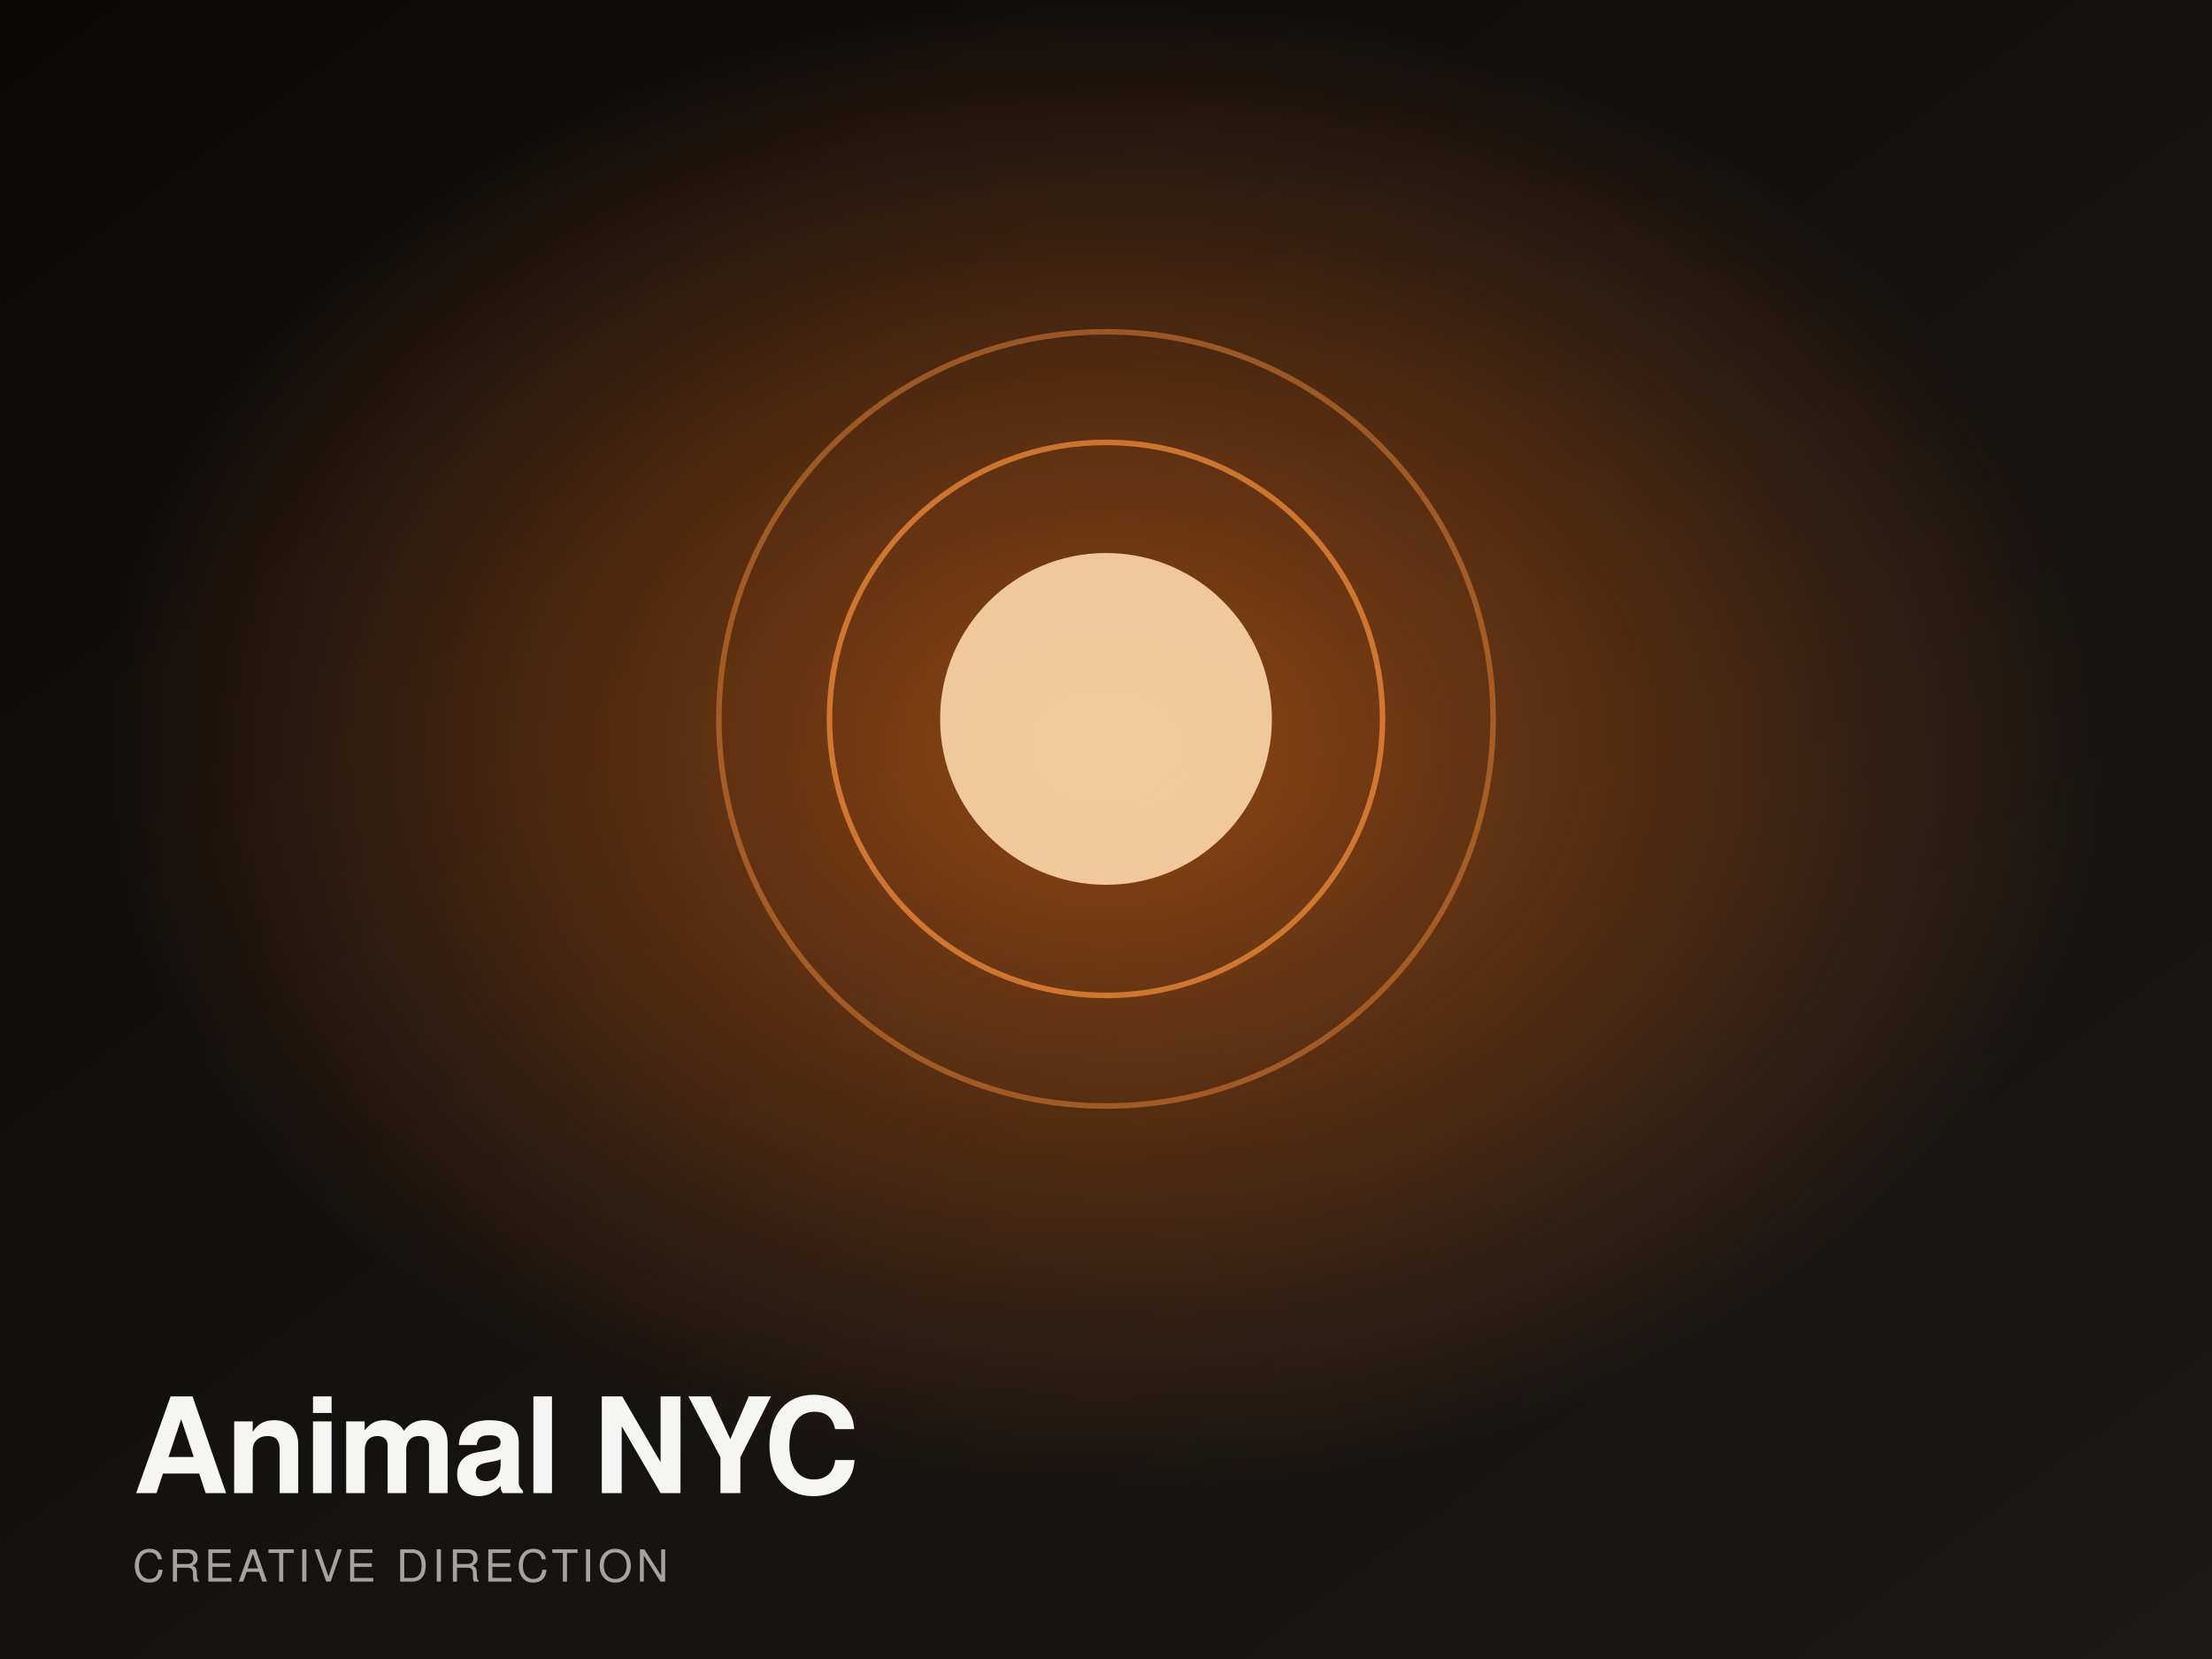
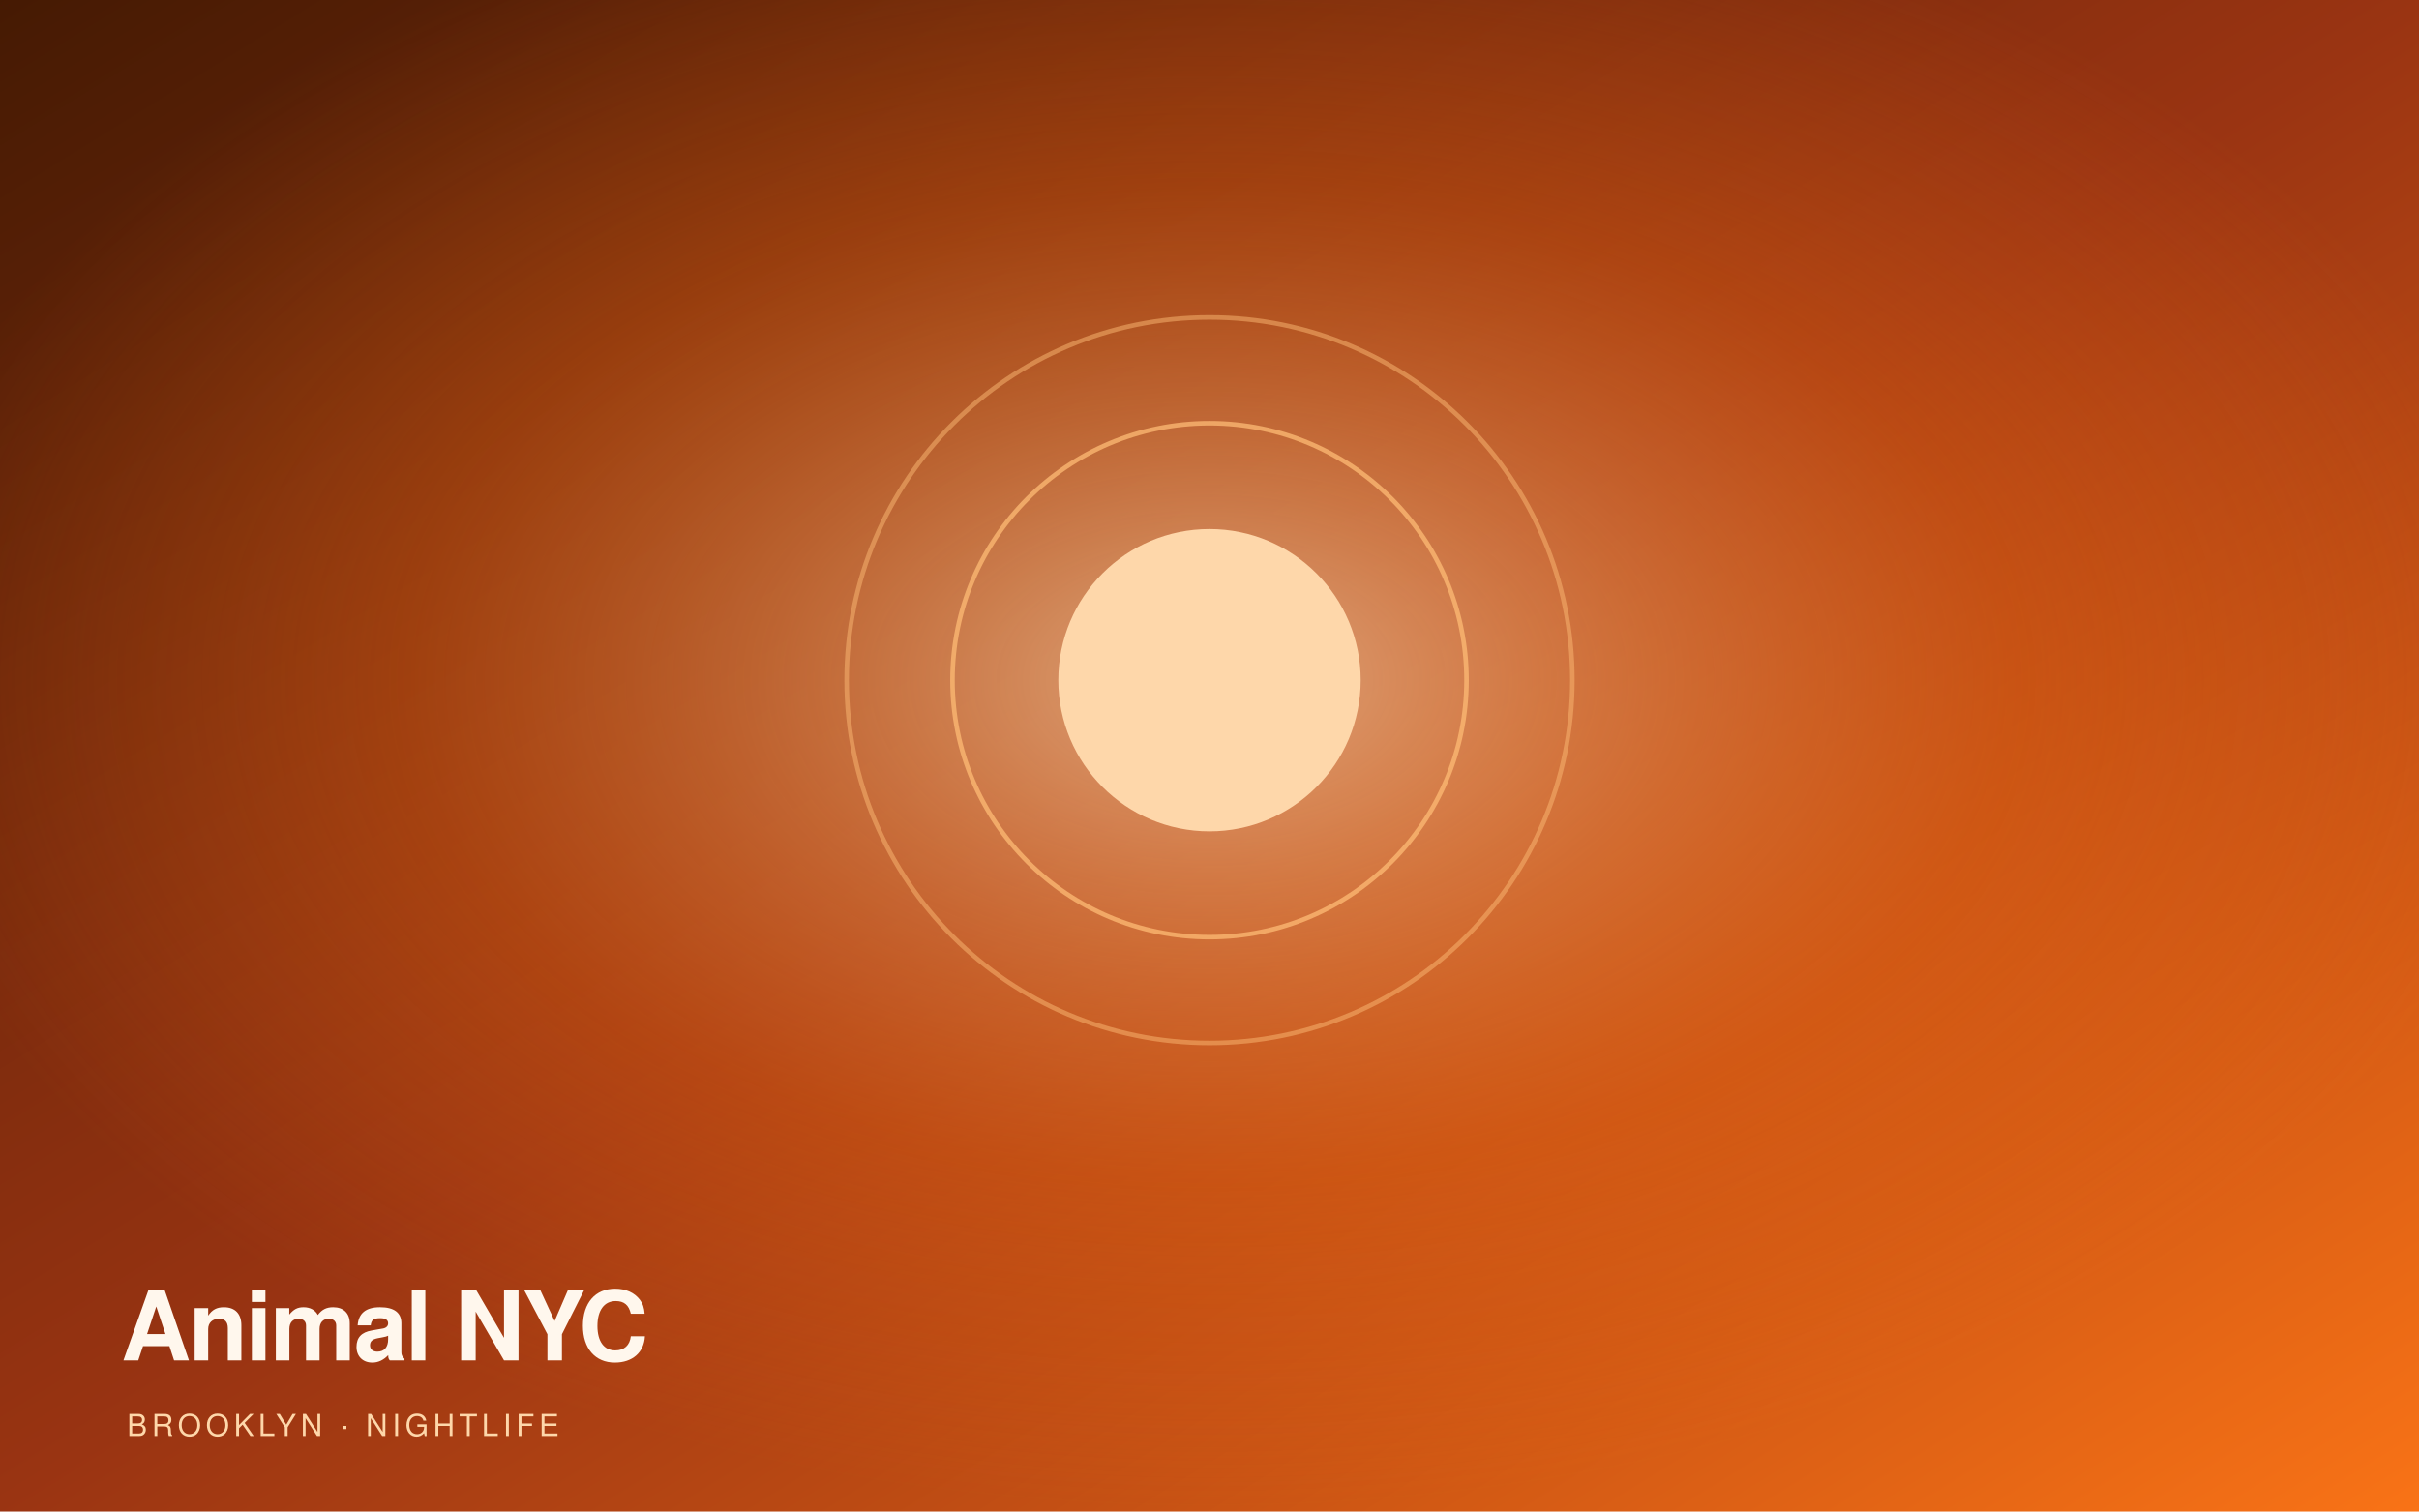
- <svg xmlns="http://www.w3.org/2000/svg" viewBox="0 0 800 600" preserveAspectRatio="xMidYMid slice">
+ <svg xmlns="http://www.w3.org/2000/svg" viewBox="0 0 1600 1000" preserveAspectRatio="xMidYMid slice">
  <defs>
    <linearGradient id="g" x1="0" y1="0" x2="1" y2="1">
-       <stop offset="0%" stop-color="#0c0a09" />
-       <stop offset="100%" stop-color="#1c1917" />
+       <stop offset="0%" stop-color="#451a03" />
+       <stop offset="50%" stop-color="#9a3412" />
+       <stop offset="100%" stop-color="#f97316" />
    </linearGradient>
-     <radialGradient id="halo" cx="0.5" cy="0.45" r="0.45">
-       <stop offset="0%" stop-color="#f97316" stop-opacity="0.55" />
+     <radialGradient id="halo" cx="0.5" cy="0.45" r="0.55">
+       <stop offset="0%" stop-color="#fed7aa" stop-opacity="0.7" />
+       <stop offset="60%" stop-color="#f97316" stop-opacity="0.3" />
      <stop offset="100%" stop-color="#f97316" stop-opacity="0" />
    </radialGradient>
  </defs>
-   <rect width="800" height="600" fill="url(#g)" />
-   <rect width="800" height="600" fill="url(#halo)" />
-   <circle cx="400" cy="260" r="140" fill="none" stroke="#fb923c" stroke-width="2" stroke-opacity="0.45" />
-   <circle cx="400" cy="260" r="100" fill="none" stroke="#fb923c" stroke-width="2" stroke-opacity="0.7" />
-   <circle cx="400" cy="260" r="60" fill="#fed7aa" fill-opacity="0.9" />
-   <g font-family="system-ui, -apple-system, Helvetica, Arial, sans-serif" fill="#f5f5f4">
-     <text x="48" y="540" font-size="48" font-weight="700" letter-spacing="-1">Animal NYC</text>
-     <text x="48" y="572" font-size="16" font-weight="500" fill="#a8a29e" letter-spacing="1.5">CREATIVE DIRECTION</text>
+   <rect width="1600" height="1000" fill="url(#g)" />
+   <rect width="1600" height="1000" fill="url(#halo)" />
+   <circle cx="800" cy="450" r="240" fill="none" stroke="#fdba74" stroke-width="3" stroke-opacity="0.5" />
+   <circle cx="800" cy="450" r="170" fill="none" stroke="#fdba74" stroke-width="3" stroke-opacity="0.75" />
+   <circle cx="800" cy="450" r="100" fill="#fed7aa" />
+   <g font-family="system-ui, -apple-system, Helvetica, Arial, sans-serif" fill="#fff7ed">
+     <text x="80" y="900" font-size="64" font-weight="700" letter-spacing="-1.5">Animal NYC</text>
+     <text x="84" y="950" font-size="20" font-weight="500" fill="#fed7aa" letter-spacing="3">BROOKLYN · NIGHTLIFE</text>
  </g>
</svg>
